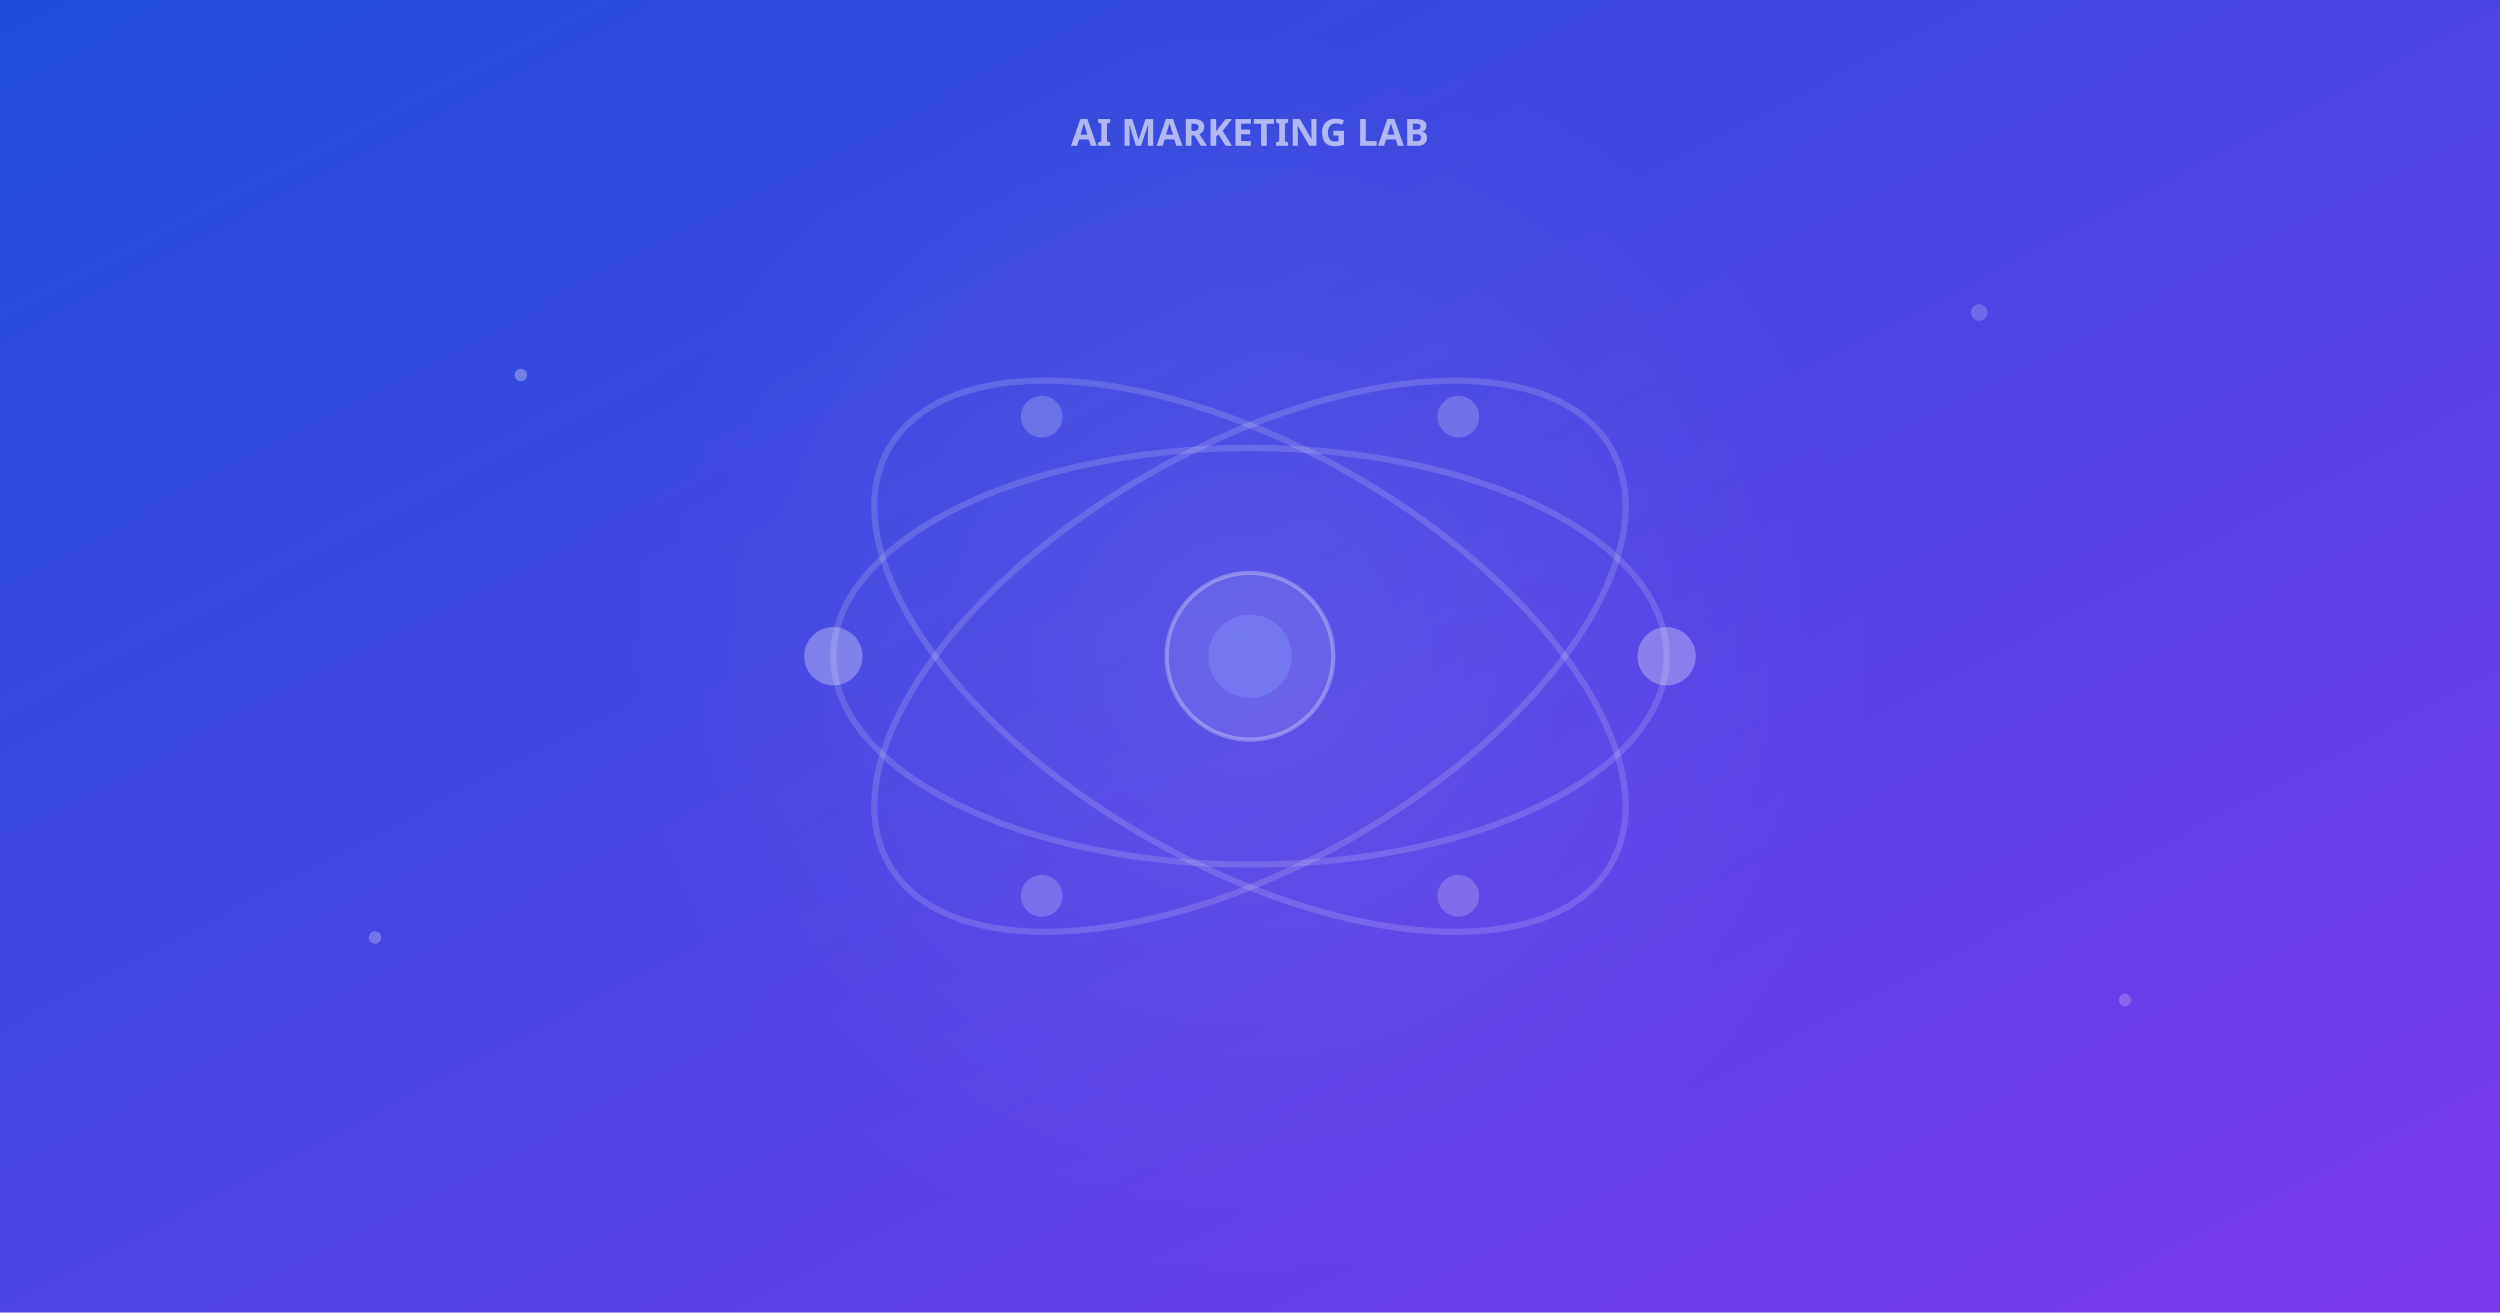
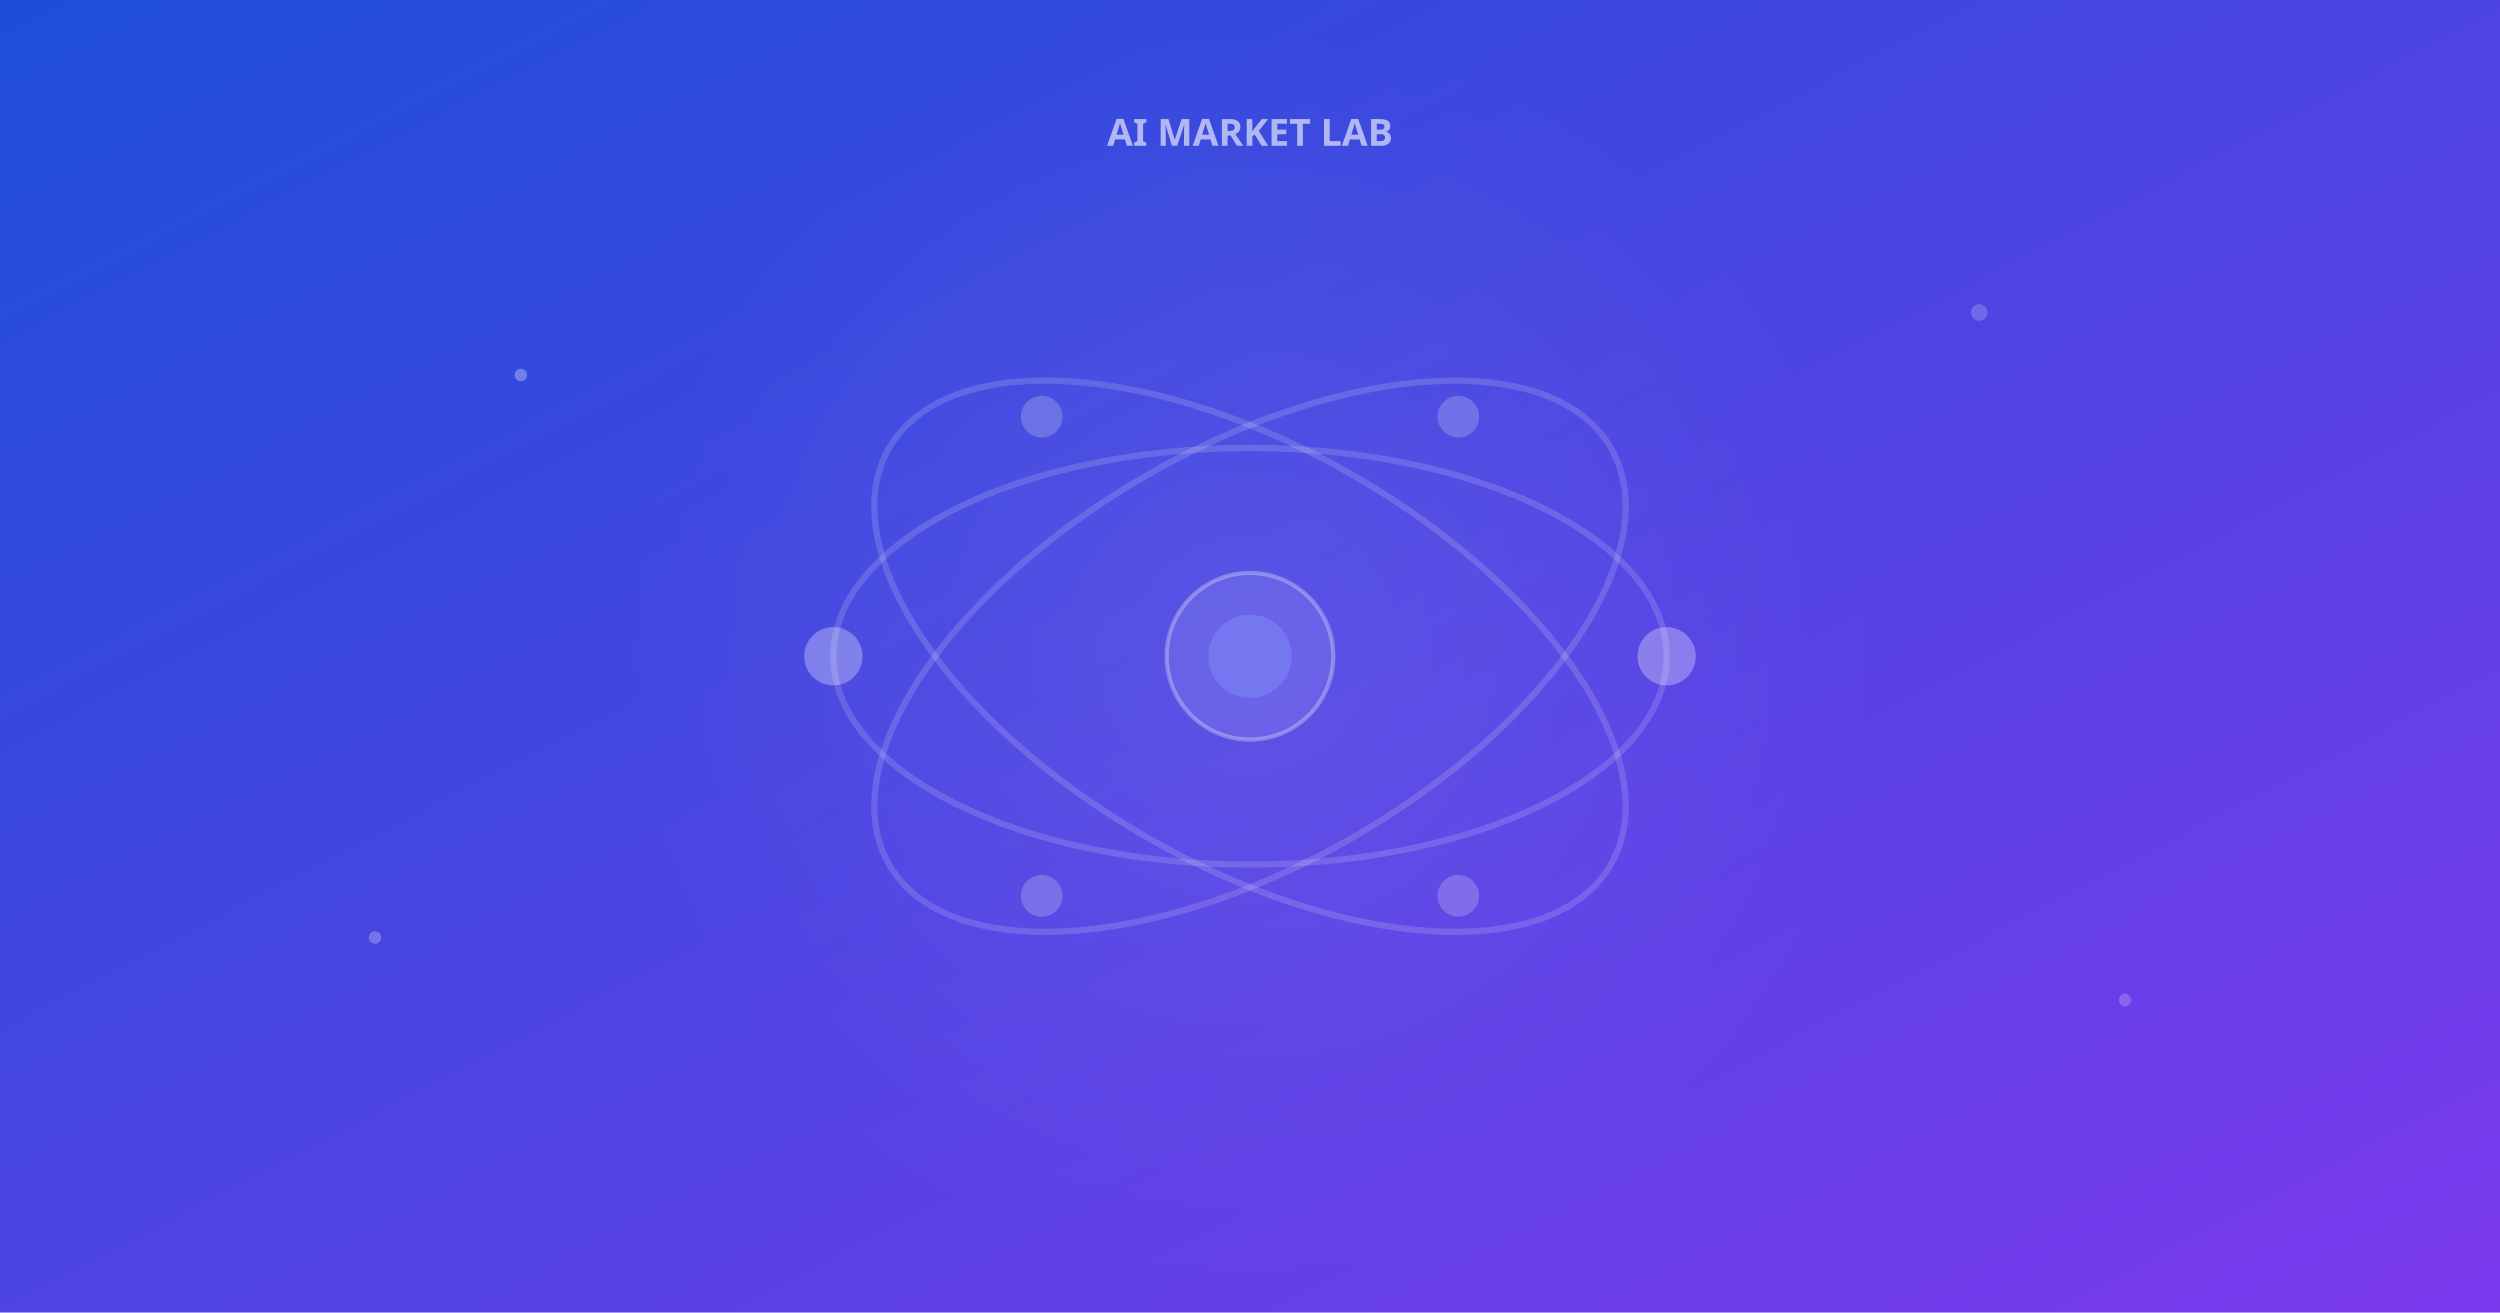
<svg xmlns="http://www.w3.org/2000/svg" width="1200" height="630" viewBox="0 0 1200 630">
  <defs>
    <linearGradient id="bg" x1="0%" y1="0%" x2="100%" y2="100%">
      <stop offset="0%" style="stop-color:#1d4ed8" />
      <stop offset="100%" style="stop-color:#7c3aed" />
    </linearGradient>
    <radialGradient id="glow" cx="50%" cy="50%">
      <stop offset="0%" style="stop-color:rgba(255,255,255,0.08)" />
      <stop offset="100%" style="stop-color:rgba(255,255,255,0)" />
    </radialGradient>
  </defs>
  <rect width="1200" height="630" fill="url(#bg)" />
  <circle cx="600" cy="315" r="300" fill="url(#glow)" />
  <ellipse cx="600" cy="315" rx="200" ry="100" fill="none" stroke="rgba(255,255,255,0.15)" stroke-width="3" transform="rotate(-30 600 315)" />
  <ellipse cx="600" cy="315" rx="200" ry="100" fill="none" stroke="rgba(255,255,255,0.15)" stroke-width="3" transform="rotate(30 600 315)" />
  <ellipse cx="600" cy="315" rx="200" ry="100" fill="none" stroke="rgba(255,255,255,0.15)" stroke-width="3" />
  <circle cx="600" cy="315" r="40" fill="rgba(255,255,255,0.1)" stroke="rgba(255,255,255,0.3)" stroke-width="2" />
  <circle cx="600" cy="315" r="20" fill="rgba(129,140,248,0.5)" />
  <circle cx="400" cy="315" r="14" fill="rgba(255,255,255,0.3)" />
  <circle cx="800" cy="315" r="14" fill="rgba(255,255,255,0.3)" />
  <circle cx="500" cy="200" r="10" fill="rgba(255,255,255,0.2)" />
  <circle cx="700" cy="430" r="10" fill="rgba(255,255,255,0.2)" />
  <circle cx="700" cy="200" r="10" fill="rgba(255,255,255,0.2)" />
  <circle cx="500" cy="430" r="10" fill="rgba(255,255,255,0.2)" />
  <circle cx="250" cy="180" r="3" fill="white" opacity="0.3" />
  <circle cx="950" cy="150" r="4" fill="white" opacity="0.2" />
  <circle cx="180" cy="450" r="3" fill="white" opacity="0.25" />
  <circle cx="1020" cy="480" r="3" fill="white" opacity="0.2" />
-   <text x="600" y="70" font-family="system-ui, sans-serif" font-size="18" font-weight="600" fill="rgba(255,255,255,0.6)" text-anchor="middle">AI MARKETING LAB</text>
+   <text x="600" y="70" font-family="system-ui, sans-serif" font-size="18" font-weight="600" fill="rgba(255,255,255,0.6)" text-anchor="middle">AI MARKET LAB</text>
</svg>
